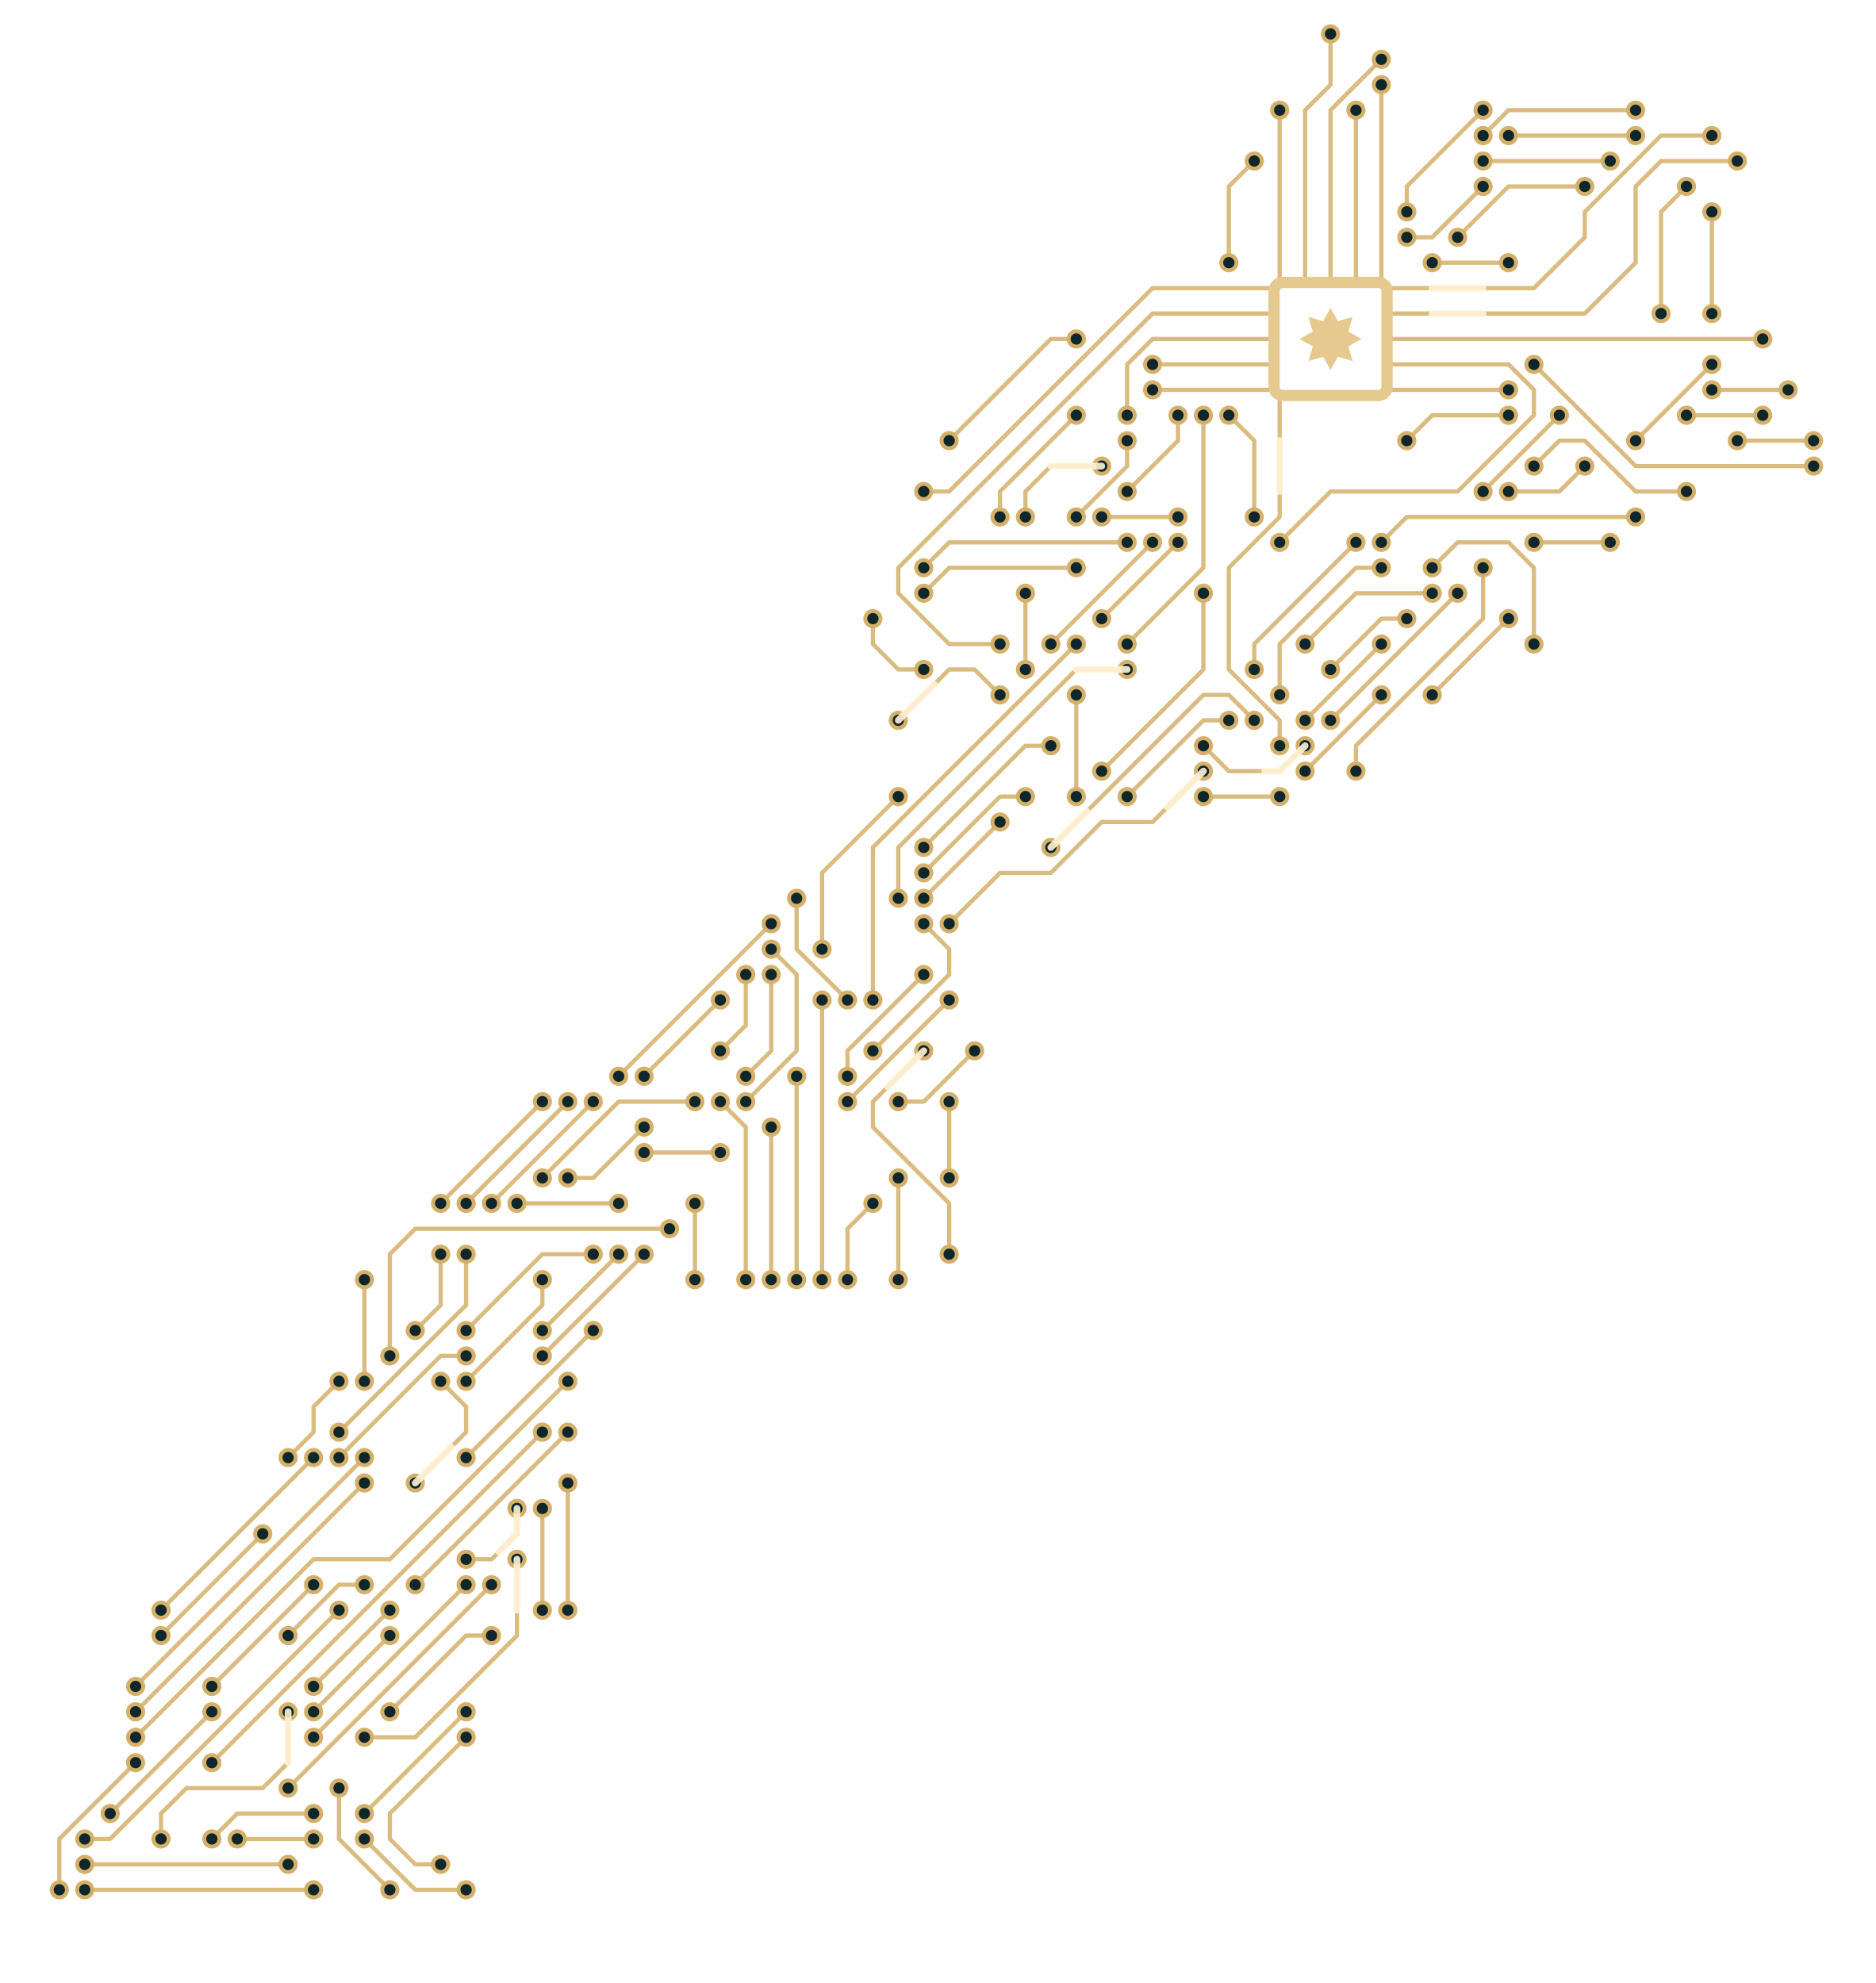
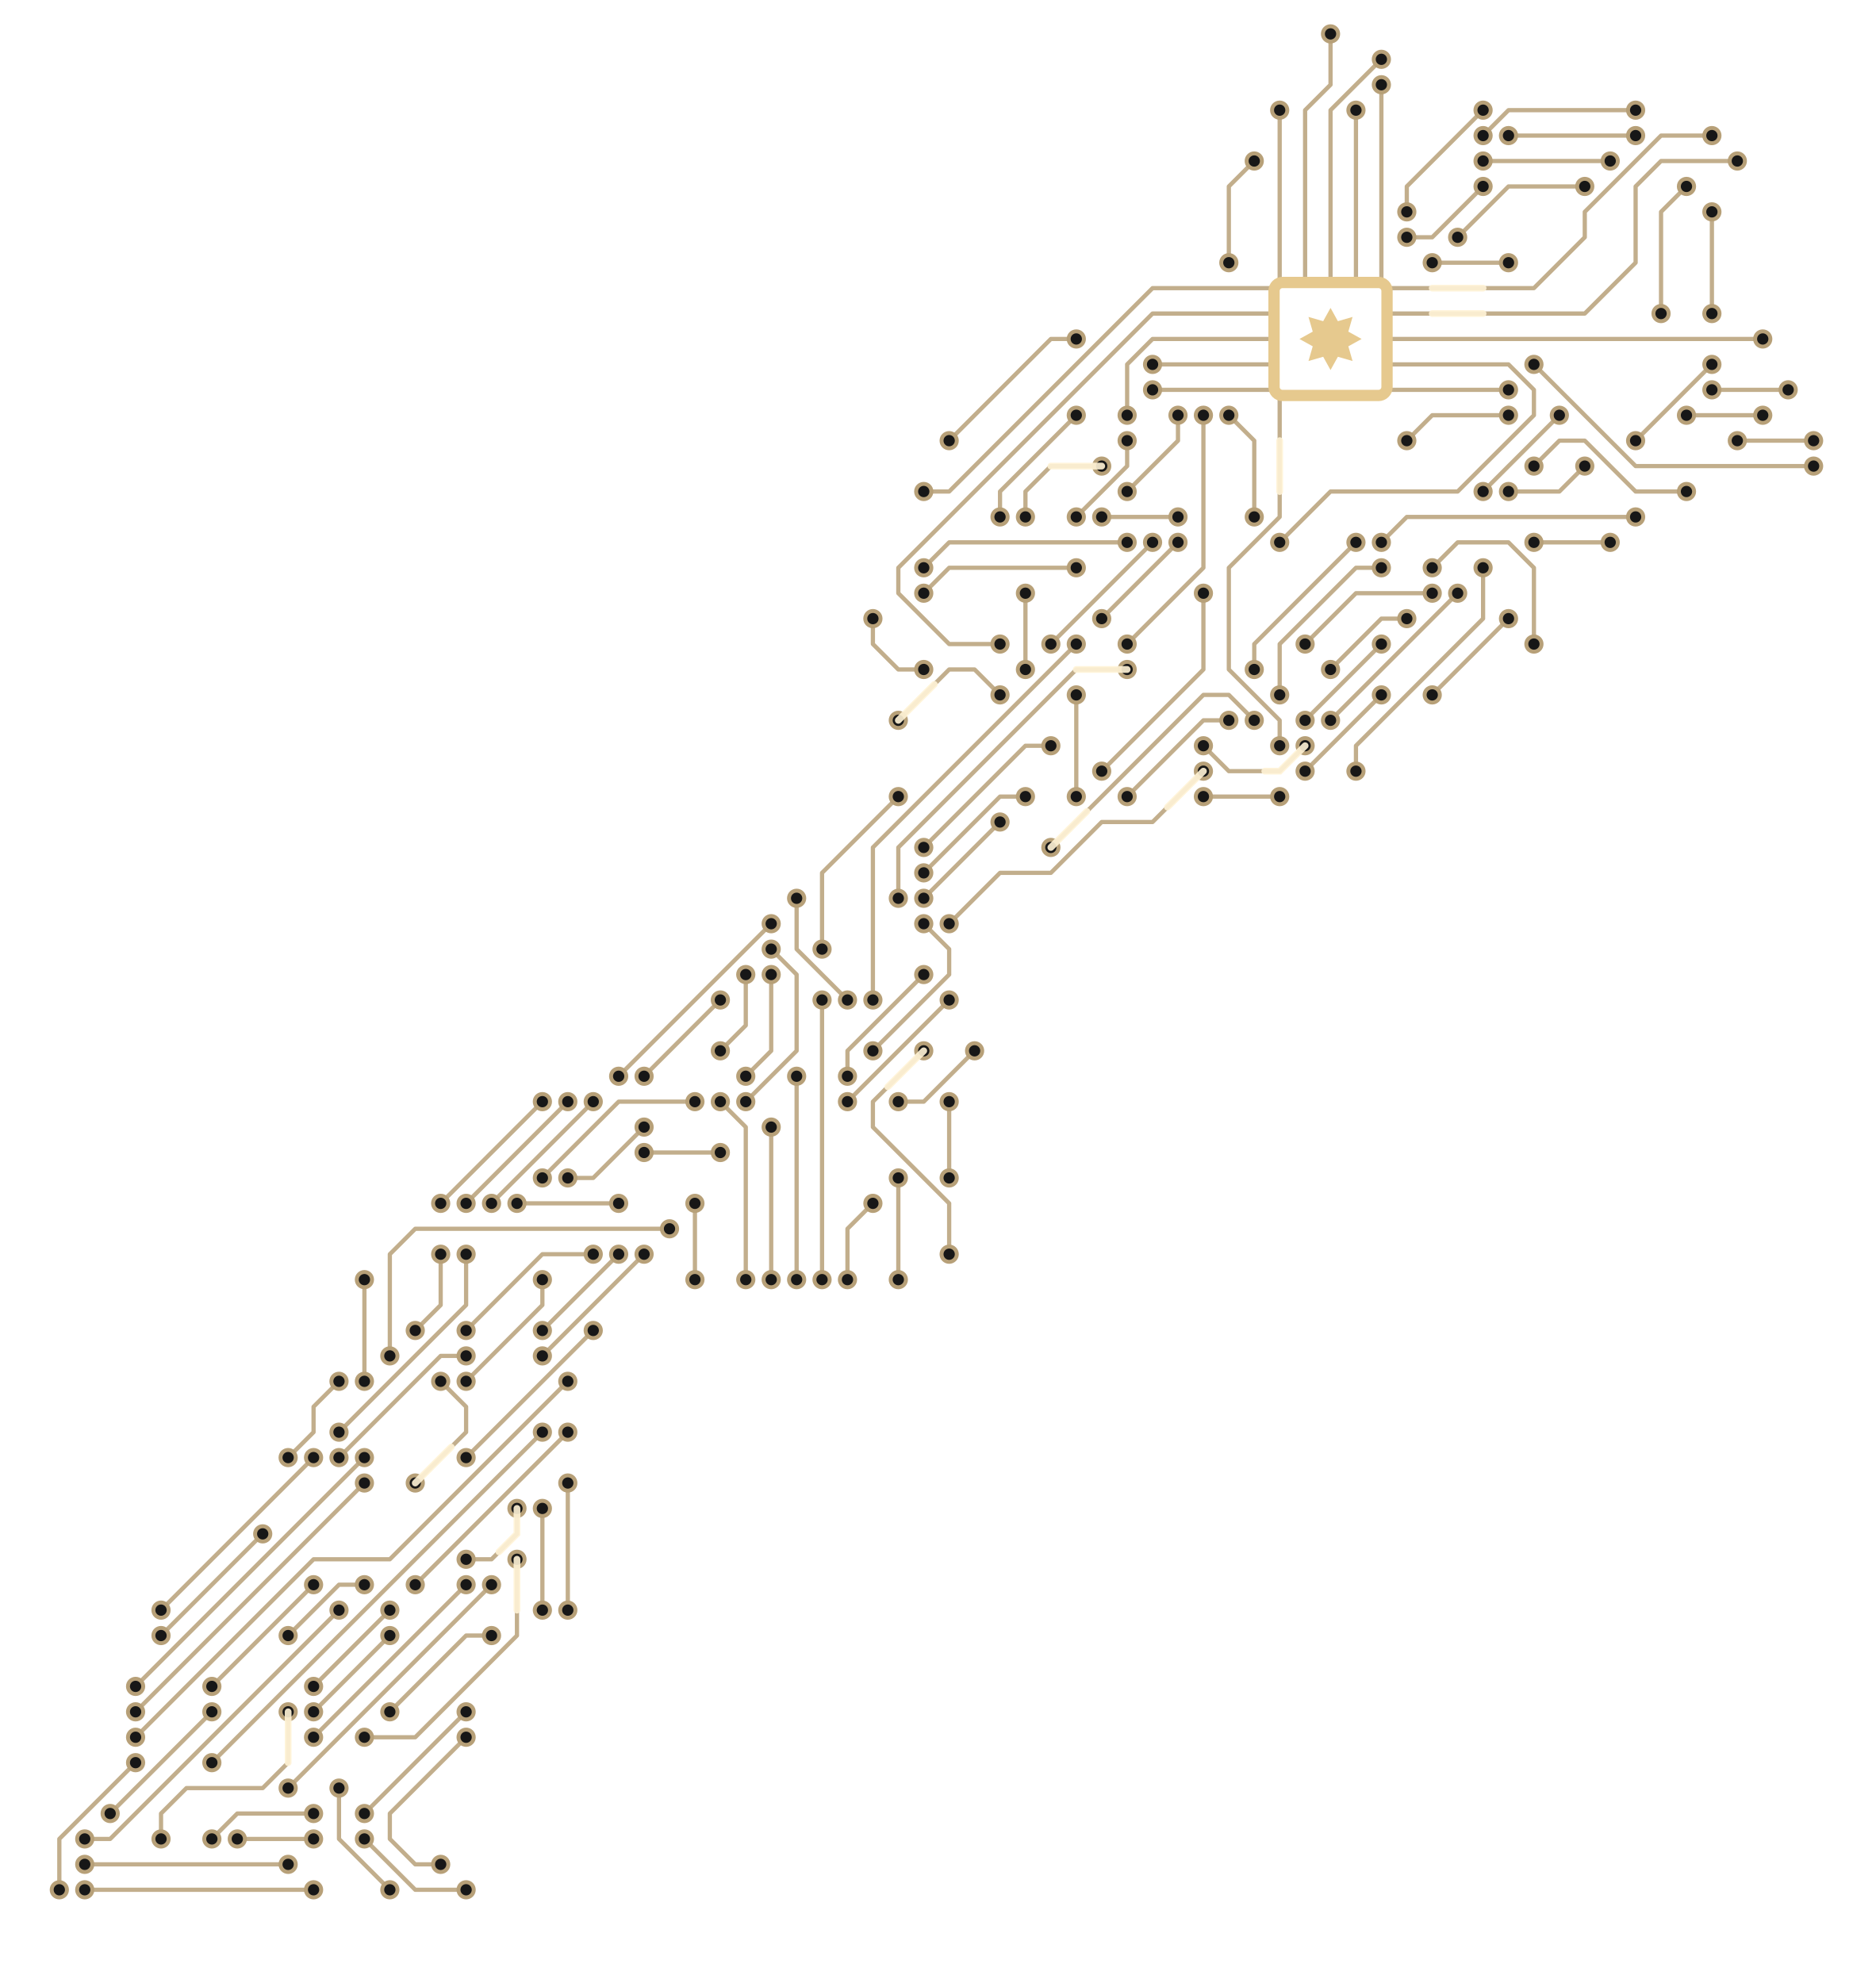
<svg xmlns="http://www.w3.org/2000/svg" viewBox="-12 -12 664 702" aria-hidden="true">
-   <style>.t{fill:none;stroke:#d4b06a;stroke-width:1.5;stroke-linecap:round;stroke-linejoin:round;opacity:.85}.pad{fill:#0f272b;stroke:#d4b06a;stroke-width:1.4}.chip{fill:none;stroke:#e6c98e;stroke-width:4}.star{fill:#e6c98e}.g{fill:none;stroke:#fff3d6;stroke-width:2.4;stroke-linecap:round;stroke-dasharray:18 420;animation:mk-pulse 6s linear infinite;opacity:.9}@keyframes mk-pulse{from{stroke-dashoffset:438}to{stroke-dashoffset:0}}@media(prefers-reduced-motion:reduce){.g{display:none}}</style>
+   <style>.t{fill:none;stroke:#B7A078;stroke-width:1.5;stroke-linecap:round;stroke-linejoin:round;opacity:.85}.pad{fill:#171717;stroke:#B7A078;stroke-width:1.4}.chip{fill:none;stroke:#e6c98e;stroke-width:4}.star{fill:#e6c98e}.g{fill:none;stroke:#fff3d6;stroke-width:2.4;stroke-linecap:round;stroke-dasharray:18 420;animation:mk-pulse 6s linear infinite;opacity:.9}@keyframes mk-pulse{from{stroke-dashoffset:438}to{stroke-dashoffset:0}}@media(prefers-reduced-motion:reduce){.g{display:none}}</style>
  <path class="t" d="M486 144 L495 135 L522 135 M153 549 L99 603 M315 360 L297 378 L297 387 L324 414 L324 432 M243 342 L216 369 M414 261 L396 279 L378 279 L360 297 L342 297 L324 315 M252 441 L252 387 L243 378 M477 72 L477 18 M558 45 L513 45 M315 306 L342 279 M441 144 L441 171 L423 189 L423 225 L441 243 L441 252 M126 567 L99 594 M387 225 L369 225 L306 288 L306 306 M162 567 L153 567 L126 594 M522 81 L495 81 M288 342 L270 324 L270 306 M135 513 L153 495 L153 486 L144 477 M90 594 L90 612 L81 621 L54 621 L45 630 L45 639 M180 405 L207 378 L234 378 M126 558 L99 585 M495 90 L531 90 L549 72 L549 63 L576 36 L594 36 M621 126 L594 126 M180 459 L207 432 M306 243 L324 225 L333 225 L342 234 M108 558 L27 639 L18 639 M423 126 L396 126 M171 540 L171 567 L135 603 L117 603 M513 27 L486 54 L486 63 M171 522 L171 531 L162 540 L153 540 M243 360 L252 351 L252 333 M315 333 L288 360 L288 369 M387 216 L414 189 L414 135 M450 252 L441 261 L423 261 L414 252 M387 180 L324 180 L315 189 M423 117 L396 117 M324 144 L360 108 L369 108 M99 657 L18 657 M360 288 L414 234 L423 234 L432 243 M369 270 L369 234 M90 621 L162 549 M378 153 L360 153 L351 162 L351 171 M189 513 L189 558 M180 378 L144 414 M450 216 L468 198 L495 198 M405 171 L378 171 M108 495 L153 450 L153 432 M495 99 L549 99 L567 81 L567 54 L576 45 L603 45 M108 477 L99 486 L99 495 L90 504 M432 45 L423 54 L423 81 M558 180 L531 180 M450 243 L477 216 M189 378 L153 414 M594 63 L594 99 M441 270 L414 270 M459 72 L459 27 L477 9 M117 477 L117 441 M387 144 L387 153 L369 171 M630 153 L567 153 L531 117 M567 36 L522 36 M495 108 L612 108 M90 567 L108 549 L117 549 M351 198 L351 225 M108 621 L108 639 L126 657 M90 648 L18 648 M333 360 L315 378 L306 378 M522 207 L495 234 M207 414 L171 414 M144 648 L135 648 L126 639 L126 630 L153 603 M324 405 L324 378 M477 234 L450 261 M180 441 L180 450 L153 477 M180 495 L63 612 M198 378 L162 414 M297 360 L324 333 L324 324 L315 315 M315 225 L306 225 L297 216 L297 207 M495 126 L522 126 M369 135 L342 162 L342 171 M252 369 L261 360 L261 333 M45 558 L99 504 M117 504 L36 585 M378 261 L414 225 L414 198 M468 180 L432 216 L432 225 M189 477 L126 540 L99 540 L36 603 M135 549 L189 495 M99 639 L72 639 M306 270 L279 297 L279 324 M207 369 L261 315 M540 135 L513 162 M279 342 L279 441 M216 387 L198 405 L189 405 M153 468 L144 468 L108 504 M297 414 L288 423 L288 441 M423 90 L396 90 L324 162 L315 162 M225 423 L135 423 L126 432 L126 468 M63 639 L72 630 L99 630 M423 108 L396 108 L387 117 L387 135 M369 216 L297 288 L297 342 M234 414 L234 441 M153 657 L135 657 L117 639 M81 531 L45 567 M153 459 L180 432 L198 432 M504 198 L459 243 M567 144 L594 117 M603 144 L630 144 M432 171 L432 144 L423 135 M423 99 L396 99 L306 189 L306 198 L324 216 L342 216 M441 72 L441 27 M270 441 L270 369 M261 387 L261 441 M612 135 L585 135 M360 252 L351 252 L315 288 M549 153 L540 162 L522 162 M477 180 L486 171 L567 171 M117 513 L36 594 M459 225 L477 207 L486 207 M351 270 L342 270 L315 297 M531 153 L540 144 L549 144 L567 162 L585 162 M585 54 L576 63 L576 99 M63 594 L27 630 M252 378 L270 360 L270 333 L261 324 M513 54 L495 72 L486 72 M144 432 L144 450 L135 459 M324 342 L288 378 M423 243 L414 243 L387 270 M63 585 L99 549 M117 630 L153 594 M477 189 L468 189 L441 216 L441 234 M378 207 L405 180 M369 189 L324 189 L315 198 M513 36 L522 27 L567 27 M495 117 L522 117 L531 126 L531 135 L504 162 L459 162 L441 180 M306 405 L306 441 M243 396 L216 396 M36 612 L9 639 L9 657 M180 468 L216 432 M450 72 L450 27 L459 18 L459 0 M504 72 L522 54 L549 54 M387 162 L405 144 L405 135 M513 189 L513 207 L468 252 L468 261 M468 72 L468 27 M396 180 L360 216 M180 522 L180 558 M495 189 L504 180 L522 180 L531 189 L531 216 M153 504 L198 459 M479 90 L495 90 M479 99 L495 99 M479 108 L495 108 M479 117 L495 117 M479 126 L495 126 M439 90 L423 90 M439 99 L423 99 M439 108 L423 108 M439 117 L423 117 M439 126 L423 126 M441 128 L441 144 M441 88 L441 72 M450 88 L450 72 M459 88 L459 72 M468 88 L468 72 M477 88 L477 72" />
  <circle class="pad" cx="594" cy="36" r="2.7" />
  <circle class="pad" cx="603" cy="45" r="2.7" />
  <circle class="pad" cx="612" cy="108" r="2.7" />
  <circle class="pad" cx="441" cy="180" r="2.7" />
  <circle class="pad" cx="522" cy="126" r="2.7" />
  <circle class="pad" cx="315" cy="162" r="2.7" />
  <circle class="pad" cx="342" cy="216" r="2.7" />
  <circle class="pad" cx="387" cy="135" r="2.7" />
  <circle class="pad" cx="396" cy="117" r="2.7" />
  <circle class="pad" cx="396" cy="126" r="2.7" />
  <circle class="pad" cx="441" cy="252" r="2.7" />
  <circle class="pad" cx="441" cy="27" r="2.7" />
  <circle class="pad" cx="459" cy="0" r="2.7" />
  <circle class="pad" cx="477" cy="9" r="2.7" />
  <circle class="pad" cx="468" cy="27" r="2.7" />
  <circle class="pad" cx="477" cy="18" r="2.7" />
  <circle class="pad" cx="324" cy="432" r="2.7" />
  <circle class="pad" cx="315" cy="360" r="2.7" />
  <circle class="pad" cx="126" cy="468" r="2.7" />
  <circle class="pad" cx="225" cy="423" r="2.7" />
  <circle class="pad" cx="9" cy="657" r="2.7" />
  <circle class="pad" cx="36" cy="612" r="2.7" />
  <circle class="pad" cx="297" cy="342" r="2.7" />
  <circle class="pad" cx="369" cy="216" r="2.7" />
  <circle class="pad" cx="576" cy="99" r="2.7" />
  <circle class="pad" cx="585" cy="54" r="2.7" />
  <circle class="pad" cx="18" cy="648" r="2.7" />
  <circle class="pad" cx="90" cy="648" r="2.7" />
  <circle class="pad" cx="531" cy="117" r="2.7" />
  <circle class="pad" cx="630" cy="153" r="2.7" />
  <circle class="pad" cx="495" cy="234" r="2.7" />
  <circle class="pad" cx="522" cy="207" r="2.7" />
  <circle class="pad" cx="414" cy="135" r="2.7" />
  <circle class="pad" cx="387" cy="216" r="2.7" />
  <circle class="pad" cx="261" cy="441" r="2.7" />
  <circle class="pad" cx="261" cy="387" r="2.7" />
  <circle class="pad" cx="36" cy="594" r="2.7" />
  <circle class="pad" cx="117" cy="513" r="2.7" />
  <circle class="pad" cx="486" cy="72" r="2.7" />
  <circle class="pad" cx="513" cy="54" r="2.7" />
  <circle class="pad" cx="405" cy="180" r="2.7" />
  <circle class="pad" cx="378" cy="207" r="2.7" />
  <circle class="pad" cx="279" cy="441" r="2.7" />
  <circle class="pad" cx="279" cy="342" r="2.7" />
  <circle class="pad" cx="315" cy="189" r="2.7" />
  <circle class="pad" cx="387" cy="180" r="2.7" />
  <circle class="pad" cx="549" cy="54" r="2.7" />
  <circle class="pad" cx="504" cy="72" r="2.7" />
  <circle class="pad" cx="459" cy="243" r="2.7" />
  <circle class="pad" cx="504" cy="198" r="2.7" />
  <circle class="pad" cx="36" cy="603" r="2.7" />
  <circle class="pad" cx="189" cy="477" r="2.7" />
  <circle class="pad" cx="432" cy="243" r="2.7" />
  <circle class="pad" cx="360" cy="288" r="2.7" />
  <circle class="pad" cx="216" cy="432" r="2.7" />
  <circle class="pad" cx="180" cy="468" r="2.7" />
  <circle class="pad" cx="306" cy="306" r="2.7" />
  <circle class="pad" cx="387" cy="225" r="2.7" />
  <circle class="pad" cx="288" cy="378" r="2.7" />
  <circle class="pad" cx="324" cy="342" r="2.7" />
  <circle class="pad" cx="162" cy="549" r="2.7" />
  <circle class="pad" cx="90" cy="621" r="2.7" />
  <circle class="pad" cx="189" cy="495" r="2.7" />
  <circle class="pad" cx="135" cy="549" r="2.7" />
  <circle class="pad" cx="261" cy="315" r="2.7" />
  <circle class="pad" cx="207" cy="369" r="2.7" />
  <circle class="pad" cx="432" cy="225" r="2.7" />
  <circle class="pad" cx="468" cy="180" r="2.7" />
  <circle class="pad" cx="567" cy="27" r="2.7" />
  <circle class="pad" cx="513" cy="36" r="2.7" />
  <circle class="pad" cx="126" cy="657" r="2.7" />
  <circle class="pad" cx="108" cy="621" r="2.7" />
  <circle class="pad" cx="144" cy="414" r="2.7" />
  <circle class="pad" cx="180" cy="378" r="2.7" />
  <circle class="pad" cx="18" cy="639" r="2.7" />
  <circle class="pad" cx="108" cy="558" r="2.7" />
  <circle class="pad" cx="468" cy="261" r="2.7" />
  <circle class="pad" cx="513" cy="189" r="2.7" />
  <circle class="pad" cx="153" cy="432" r="2.7" />
  <circle class="pad" cx="108" cy="495" r="2.7" />
  <circle class="pad" cx="315" cy="315" r="2.7" />
  <circle class="pad" cx="297" cy="360" r="2.7" />
  <circle class="pad" cx="45" cy="639" r="2.7" />
  <circle class="pad" cx="90" cy="594" r="2.7" />
  <circle class="pad" cx="342" cy="171" r="2.7" />
  <circle class="pad" cx="369" cy="135" r="2.7" />
  <circle class="pad" cx="153" cy="414" r="2.7" />
  <circle class="pad" cx="189" cy="378" r="2.7" />
  <circle class="pad" cx="180" cy="558" r="2.7" />
  <circle class="pad" cx="180" cy="522" r="2.7" />
  <circle class="pad" cx="423" cy="135" r="2.7" />
  <circle class="pad" cx="432" cy="171" r="2.7" />
  <circle class="pad" cx="234" cy="441" r="2.7" />
  <circle class="pad" cx="234" cy="414" r="2.7" />
  <circle class="pad" cx="306" cy="378" r="2.7" />
  <circle class="pad" cx="333" cy="360" r="2.7" />
  <circle class="pad" cx="45" cy="567" r="2.7" />
  <circle class="pad" cx="81" cy="531" r="2.7" />
  <circle class="pad" cx="108" cy="504" r="2.7" />
  <circle class="pad" cx="153" cy="468" r="2.7" />
  <circle class="pad" cx="495" cy="81" r="2.7" />
  <circle class="pad" cx="522" cy="81" r="2.7" />
  <circle class="pad" cx="315" cy="288" r="2.7" />
  <circle class="pad" cx="360" cy="252" r="2.7" />
  <circle class="pad" cx="342" cy="234" r="2.7" />
  <circle class="pad" cx="306" cy="243" r="2.7" />
  <circle class="pad" cx="18" cy="657" r="2.7" />
  <circle class="pad" cx="99" cy="657" r="2.7" />
  <circle class="pad" cx="270" cy="306" r="2.7" />
  <circle class="pad" cx="288" cy="342" r="2.7" />
  <circle class="pad" cx="486" cy="63" r="2.7" />
  <circle class="pad" cx="513" cy="27" r="2.7" />
  <circle class="pad" cx="324" cy="315" r="2.7" />
  <circle class="pad" cx="414" cy="261" r="2.7" />
  <circle class="pad" cx="351" cy="171" r="2.7" />
  <circle class="pad" cx="378" cy="153" r="2.7" />
  <circle class="pad" cx="567" cy="171" r="2.7" />
  <circle class="pad" cx="477" cy="180" r="2.7" />
  <circle class="pad" cx="351" cy="225" r="2.7" />
  <circle class="pad" cx="351" cy="198" r="2.7" />
  <circle class="pad" cx="261" cy="324" r="2.7" />
  <circle class="pad" cx="252" cy="378" r="2.7" />
  <circle class="pad" cx="288" cy="369" r="2.7" />
  <circle class="pad" cx="315" cy="333" r="2.7" />
  <circle class="pad" cx="414" cy="198" r="2.7" />
  <circle class="pad" cx="378" cy="261" r="2.7" />
  <circle class="pad" cx="279" cy="324" r="2.7" />
  <circle class="pad" cx="306" cy="270" r="2.7" />
  <circle class="pad" cx="117" cy="603" r="2.7" />
  <circle class="pad" cx="171" cy="540" r="2.7" />
  <circle class="pad" cx="414" cy="270" r="2.7" />
  <circle class="pad" cx="441" cy="270" r="2.7" />
  <circle class="pad" cx="513" cy="162" r="2.7" />
  <circle class="pad" cx="540" cy="135" r="2.7" />
  <circle class="pad" cx="99" cy="603" r="2.7" />
  <circle class="pad" cx="153" cy="549" r="2.7" />
  <circle class="pad" cx="144" cy="477" r="2.7" />
  <circle class="pad" cx="135" cy="513" r="2.7" />
  <circle class="pad" cx="162" cy="414" r="2.7" />
  <circle class="pad" cx="198" cy="378" r="2.7" />
  <circle class="pad" cx="153" cy="540" r="2.7" />
  <circle class="pad" cx="171" cy="522" r="2.7" />
  <circle class="pad" cx="369" cy="234" r="2.7" />
  <circle class="pad" cx="369" cy="270" r="2.7" />
  <circle class="pad" cx="297" cy="207" r="2.7" />
  <circle class="pad" cx="315" cy="225" r="2.7" />
  <circle class="pad" cx="594" cy="99" r="2.7" />
  <circle class="pad" cx="594" cy="63" r="2.7" />
  <circle class="pad" cx="207" cy="432" r="2.7" />
  <circle class="pad" cx="180" cy="459" r="2.7" />
  <circle class="pad" cx="99" cy="504" r="2.7" />
  <circle class="pad" cx="45" cy="558" r="2.7" />
  <circle class="pad" cx="594" cy="117" r="2.7" />
  <circle class="pad" cx="567" cy="144" r="2.7" />
  <circle class="pad" cx="414" cy="252" r="2.7" />
  <circle class="pad" cx="450" cy="252" r="2.7" />
  <circle class="pad" cx="441" cy="234" r="2.7" />
  <circle class="pad" cx="477" cy="189" r="2.7" />
  <circle class="pad" cx="117" cy="639" r="2.7" />
  <circle class="pad" cx="153" cy="657" r="2.7" />
  <circle class="pad" cx="63" cy="612" r="2.7" />
  <circle class="pad" cx="180" cy="495" r="2.7" />
  <circle class="pad" cx="99" cy="630" r="2.7" />
  <circle class="pad" cx="63" cy="639" r="2.7" />
  <circle class="pad" cx="198" cy="432" r="2.7" />
  <circle class="pad" cx="153" cy="459" r="2.7" />
  <circle class="pad" cx="486" cy="207" r="2.7" />
  <circle class="pad" cx="459" cy="225" r="2.7" />
  <circle class="pad" cx="153" cy="594" r="2.7" />
  <circle class="pad" cx="117" cy="630" r="2.7" />
  <circle class="pad" cx="243" cy="378" r="2.7" />
  <circle class="pad" cx="252" cy="441" r="2.7" />
  <circle class="pad" cx="117" cy="549" r="2.7" />
  <circle class="pad" cx="90" cy="567" r="2.7" />
  <circle class="pad" cx="387" cy="270" r="2.7" />
  <circle class="pad" cx="423" cy="243" r="2.7" />
  <circle class="pad" cx="369" cy="108" r="2.7" />
  <circle class="pad" cx="324" cy="144" r="2.7" />
  <circle class="pad" cx="261" cy="333" r="2.7" />
  <circle class="pad" cx="252" cy="369" r="2.7" />
  <circle class="pad" cx="90" cy="504" r="2.7" />
  <circle class="pad" cx="108" cy="477" r="2.7" />
  <circle class="pad" cx="315" cy="297" r="2.7" />
  <circle class="pad" cx="351" cy="270" r="2.7" />
  <circle class="pad" cx="270" cy="369" r="2.7" />
  <circle class="pad" cx="270" cy="441" r="2.7" />
  <circle class="pad" cx="171" cy="414" r="2.7" />
  <circle class="pad" cx="207" cy="414" r="2.7" />
  <circle class="pad" cx="135" cy="459" r="2.7" />
  <circle class="pad" cx="144" cy="432" r="2.7" />
  <circle class="pad" cx="198" cy="459" r="2.7" />
  <circle class="pad" cx="153" cy="504" r="2.7" />
  <circle class="pad" cx="234" cy="378" r="2.7" />
  <circle class="pad" cx="180" cy="405" r="2.7" />
  <circle class="pad" cx="450" cy="261" r="2.7" />
  <circle class="pad" cx="477" cy="234" r="2.7" />
  <circle class="pad" cx="252" cy="333" r="2.7" />
  <circle class="pad" cx="243" cy="360" r="2.7" />
  <circle class="pad" cx="27" cy="630" r="2.7" />
  <circle class="pad" cx="63" cy="594" r="2.7" />
  <circle class="pad" cx="495" cy="198" r="2.7" />
  <circle class="pad" cx="450" cy="216" r="2.7" />
  <circle class="pad" cx="153" cy="603" r="2.7" />
  <circle class="pad" cx="144" cy="648" r="2.7" />
  <circle class="pad" cx="585" cy="135" r="2.7" />
  <circle class="pad" cx="612" cy="135" r="2.7" />
  <circle class="pad" cx="405" cy="135" r="2.7" />
  <circle class="pad" cx="387" cy="162" r="2.7" />
  <circle class="pad" cx="99" cy="594" r="2.7" />
  <circle class="pad" cx="126" cy="567" r="2.7" />
  <circle class="pad" cx="531" cy="216" r="2.7" />
  <circle class="pad" cx="495" cy="189" r="2.7" />
  <circle class="pad" cx="342" cy="279" r="2.7" />
  <circle class="pad" cx="315" cy="306" r="2.7" />
  <circle class="pad" cx="531" cy="180" r="2.7" />
  <circle class="pad" cx="558" cy="180" r="2.7" />
  <circle class="pad" cx="288" cy="441" r="2.7" />
  <circle class="pad" cx="297" cy="414" r="2.7" />
  <circle class="pad" cx="324" cy="378" r="2.7" />
  <circle class="pad" cx="324" cy="405" r="2.7" />
  <circle class="pad" cx="99" cy="585" r="2.7" />
  <circle class="pad" cx="126" cy="558" r="2.7" />
  <circle class="pad" cx="36" cy="585" r="2.7" />
  <circle class="pad" cx="117" cy="504" r="2.7" />
  <circle class="pad" cx="153" cy="477" r="2.7" />
  <circle class="pad" cx="180" cy="441" r="2.7" />
  <circle class="pad" cx="189" cy="405" r="2.7" />
  <circle class="pad" cx="216" cy="387" r="2.7" />
  <circle class="pad" cx="72" cy="639" r="2.7" />
  <circle class="pad" cx="99" cy="639" r="2.7" />
  <circle class="pad" cx="477" cy="216" r="2.7" />
  <circle class="pad" cx="450" cy="243" r="2.7" />
  <circle class="pad" cx="189" cy="558" r="2.7" />
  <circle class="pad" cx="189" cy="513" r="2.7" />
  <circle class="pad" cx="99" cy="549" r="2.7" />
  <circle class="pad" cx="63" cy="585" r="2.7" />
  <circle class="pad" cx="630" cy="144" r="2.7" />
  <circle class="pad" cx="603" cy="144" r="2.7" />
  <circle class="pad" cx="216" cy="396" r="2.7" />
  <circle class="pad" cx="243" cy="396" r="2.7" />
  <circle class="pad" cx="117" cy="441" r="2.7" />
  <circle class="pad" cx="117" cy="477" r="2.7" />
  <circle class="pad" cx="594" cy="126" r="2.7" />
  <circle class="pad" cx="621" cy="126" r="2.7" />
  <circle class="pad" cx="513" cy="45" r="2.7" />
  <circle class="pad" cx="558" cy="45" r="2.7" />
  <circle class="pad" cx="315" cy="198" r="2.7" />
  <circle class="pad" cx="369" cy="189" r="2.7" />
  <circle class="pad" cx="585" cy="162" r="2.7" />
  <circle class="pad" cx="531" cy="153" r="2.7" />
  <circle class="pad" cx="126" cy="594" r="2.7" />
  <circle class="pad" cx="162" cy="567" r="2.7" />
  <circle class="pad" cx="522" cy="162" r="2.7" />
  <circle class="pad" cx="549" cy="153" r="2.7" />
  <circle class="pad" cx="423" cy="81" r="2.7" />
  <circle class="pad" cx="432" cy="45" r="2.7" />
  <circle class="pad" cx="369" cy="171" r="2.7" />
  <circle class="pad" cx="387" cy="144" r="2.7" />
  <circle class="pad" cx="306" cy="441" r="2.7" />
  <circle class="pad" cx="306" cy="405" r="2.7" />
  <circle class="pad" cx="216" cy="369" r="2.7" />
  <circle class="pad" cx="243" cy="342" r="2.7" />
  <circle class="pad" cx="522" cy="135" r="2.7" />
  <circle class="pad" cx="486" cy="144" r="2.7" />
  <circle class="pad" cx="360" cy="216" r="2.7" />
  <circle class="pad" cx="396" cy="180" r="2.7" />
  <circle class="pad" cx="378" cy="171" r="2.7" />
  <circle class="pad" cx="405" cy="171" r="2.7" />
  <circle class="pad" cx="522" cy="36" r="2.7" />
  <circle class="pad" cx="567" cy="36" r="2.7" />
  <rect x="439" y="88" width="40" height="40" rx="3" class="chip" />
  <path class="star" d="M459.0 97.0 L461.6 101.7 L466.8 100.2 L465.3 105.4 L470.0 108.0 L465.3 110.6 L466.8 115.8 L461.6 114.3 L459.0 119.0 L456.4 114.3 L451.2 115.8 L452.7 110.6 L448.0 108.0 L452.7 105.4 L451.2 100.2 L456.4 101.7Z" />
  <path class="g" style="animation-delay:-0.00s" d="M315 360 L297 378 L297 387 L324 414 L324 432" />
  <path class="g" style="animation-delay:-0.45s" d="M414 261 L396 279 L378 279 L360 297 L342 297 L324 315" />
  <path class="g" style="animation-delay:-0.90s" d="M441 144 L441 171 L423 189 L423 225 L441 243 L441 252" />
  <path class="g" style="animation-delay:-1.35s" d="M387 225 L369 225 L306 288 L306 306" />
  <path class="g" style="animation-delay:-1.80s" d="M135 513 L153 495 L153 486 L144 477" />
  <path class="g" style="animation-delay:-2.25s" d="M90 594 L90 612 L81 621 L54 621 L45 630 L45 639" />
  <path class="g" style="animation-delay:-2.70s" d="M495 90 L531 90 L549 72 L549 63 L576 36 L594 36" />
  <path class="g" style="animation-delay:-3.15s" d="M306 243 L324 225 L333 225 L342 234" />
  <path class="g" style="animation-delay:-3.60s" d="M171 540 L171 567 L135 603 L117 603" />
  <path class="g" style="animation-delay:-4.05s" d="M171 522 L171 531 L162 540 L153 540" />
  <path class="g" style="animation-delay:-4.50s" d="M450 252 L441 261 L423 261 L414 252" />
  <path class="g" style="animation-delay:-4.95s" d="M360 288 L414 234 L423 234 L432 243" />
  <path class="g" style="animation-delay:-5.40s" d="M378 153 L360 153 L351 162 L351 171" />
  <path class="g" style="animation-delay:-5.85s" d="M495 99 L549 99 L567 81 L567 54 L576 45 L603 45" />
</svg>
